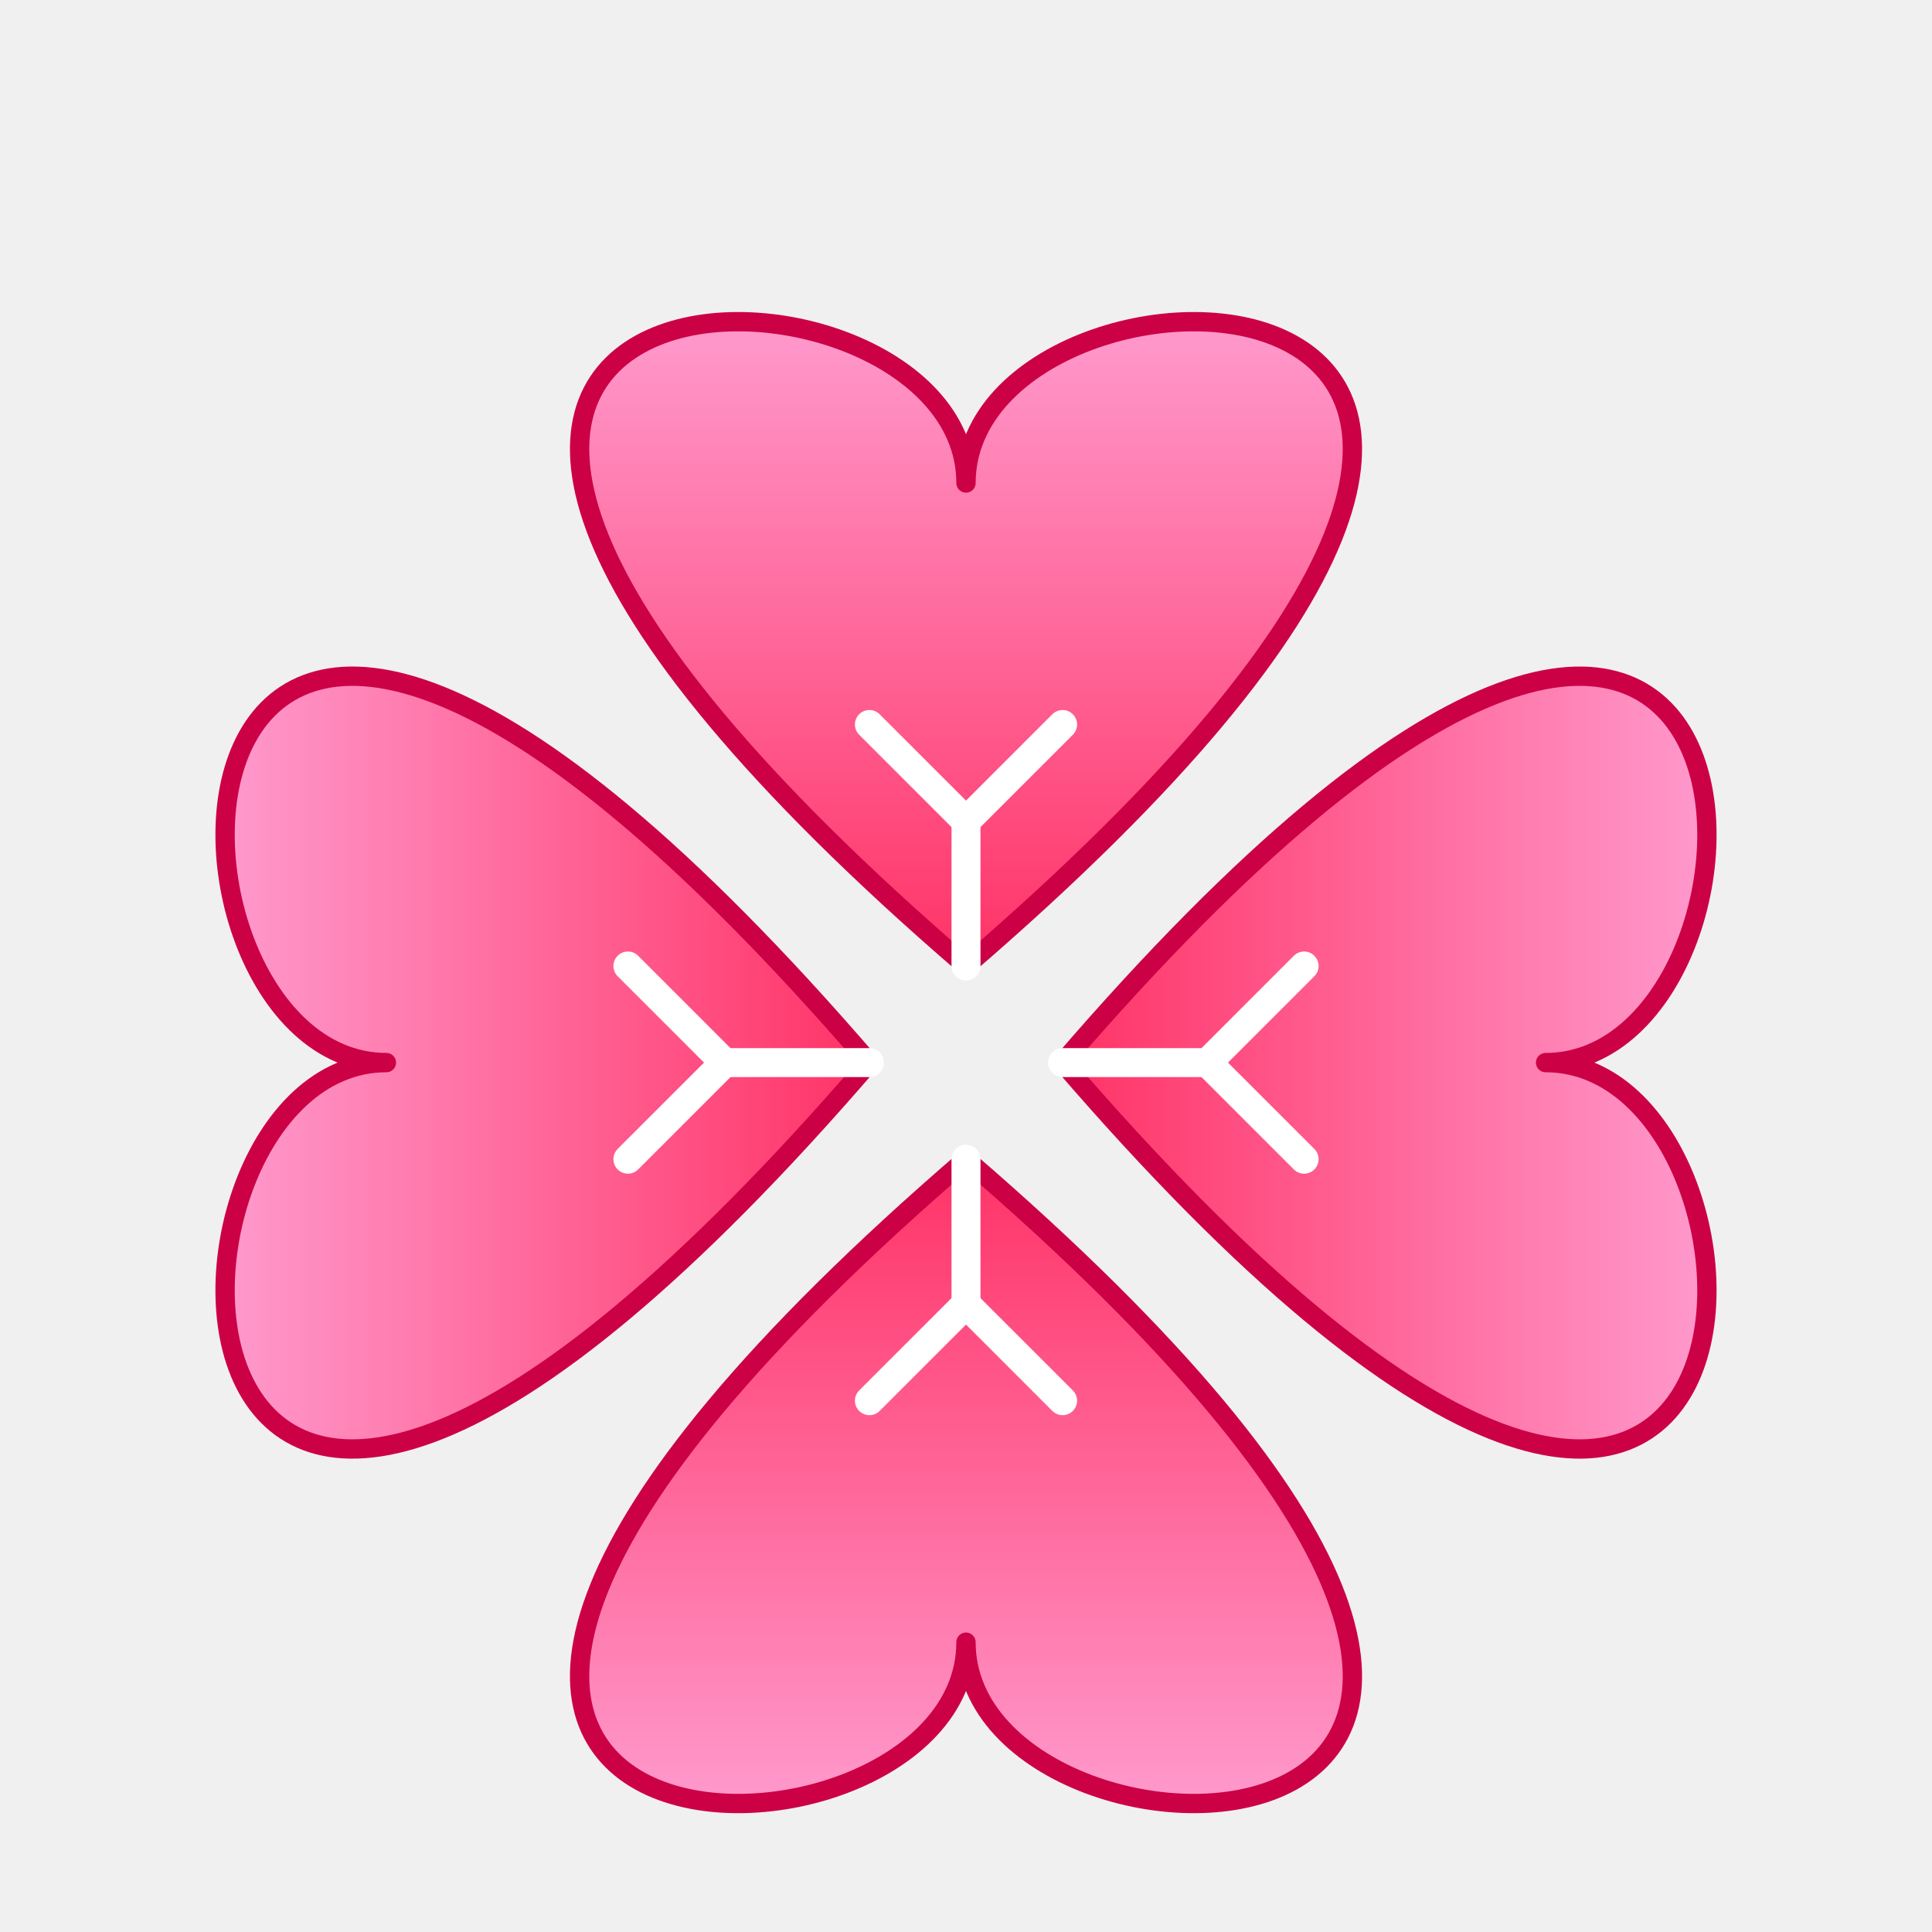
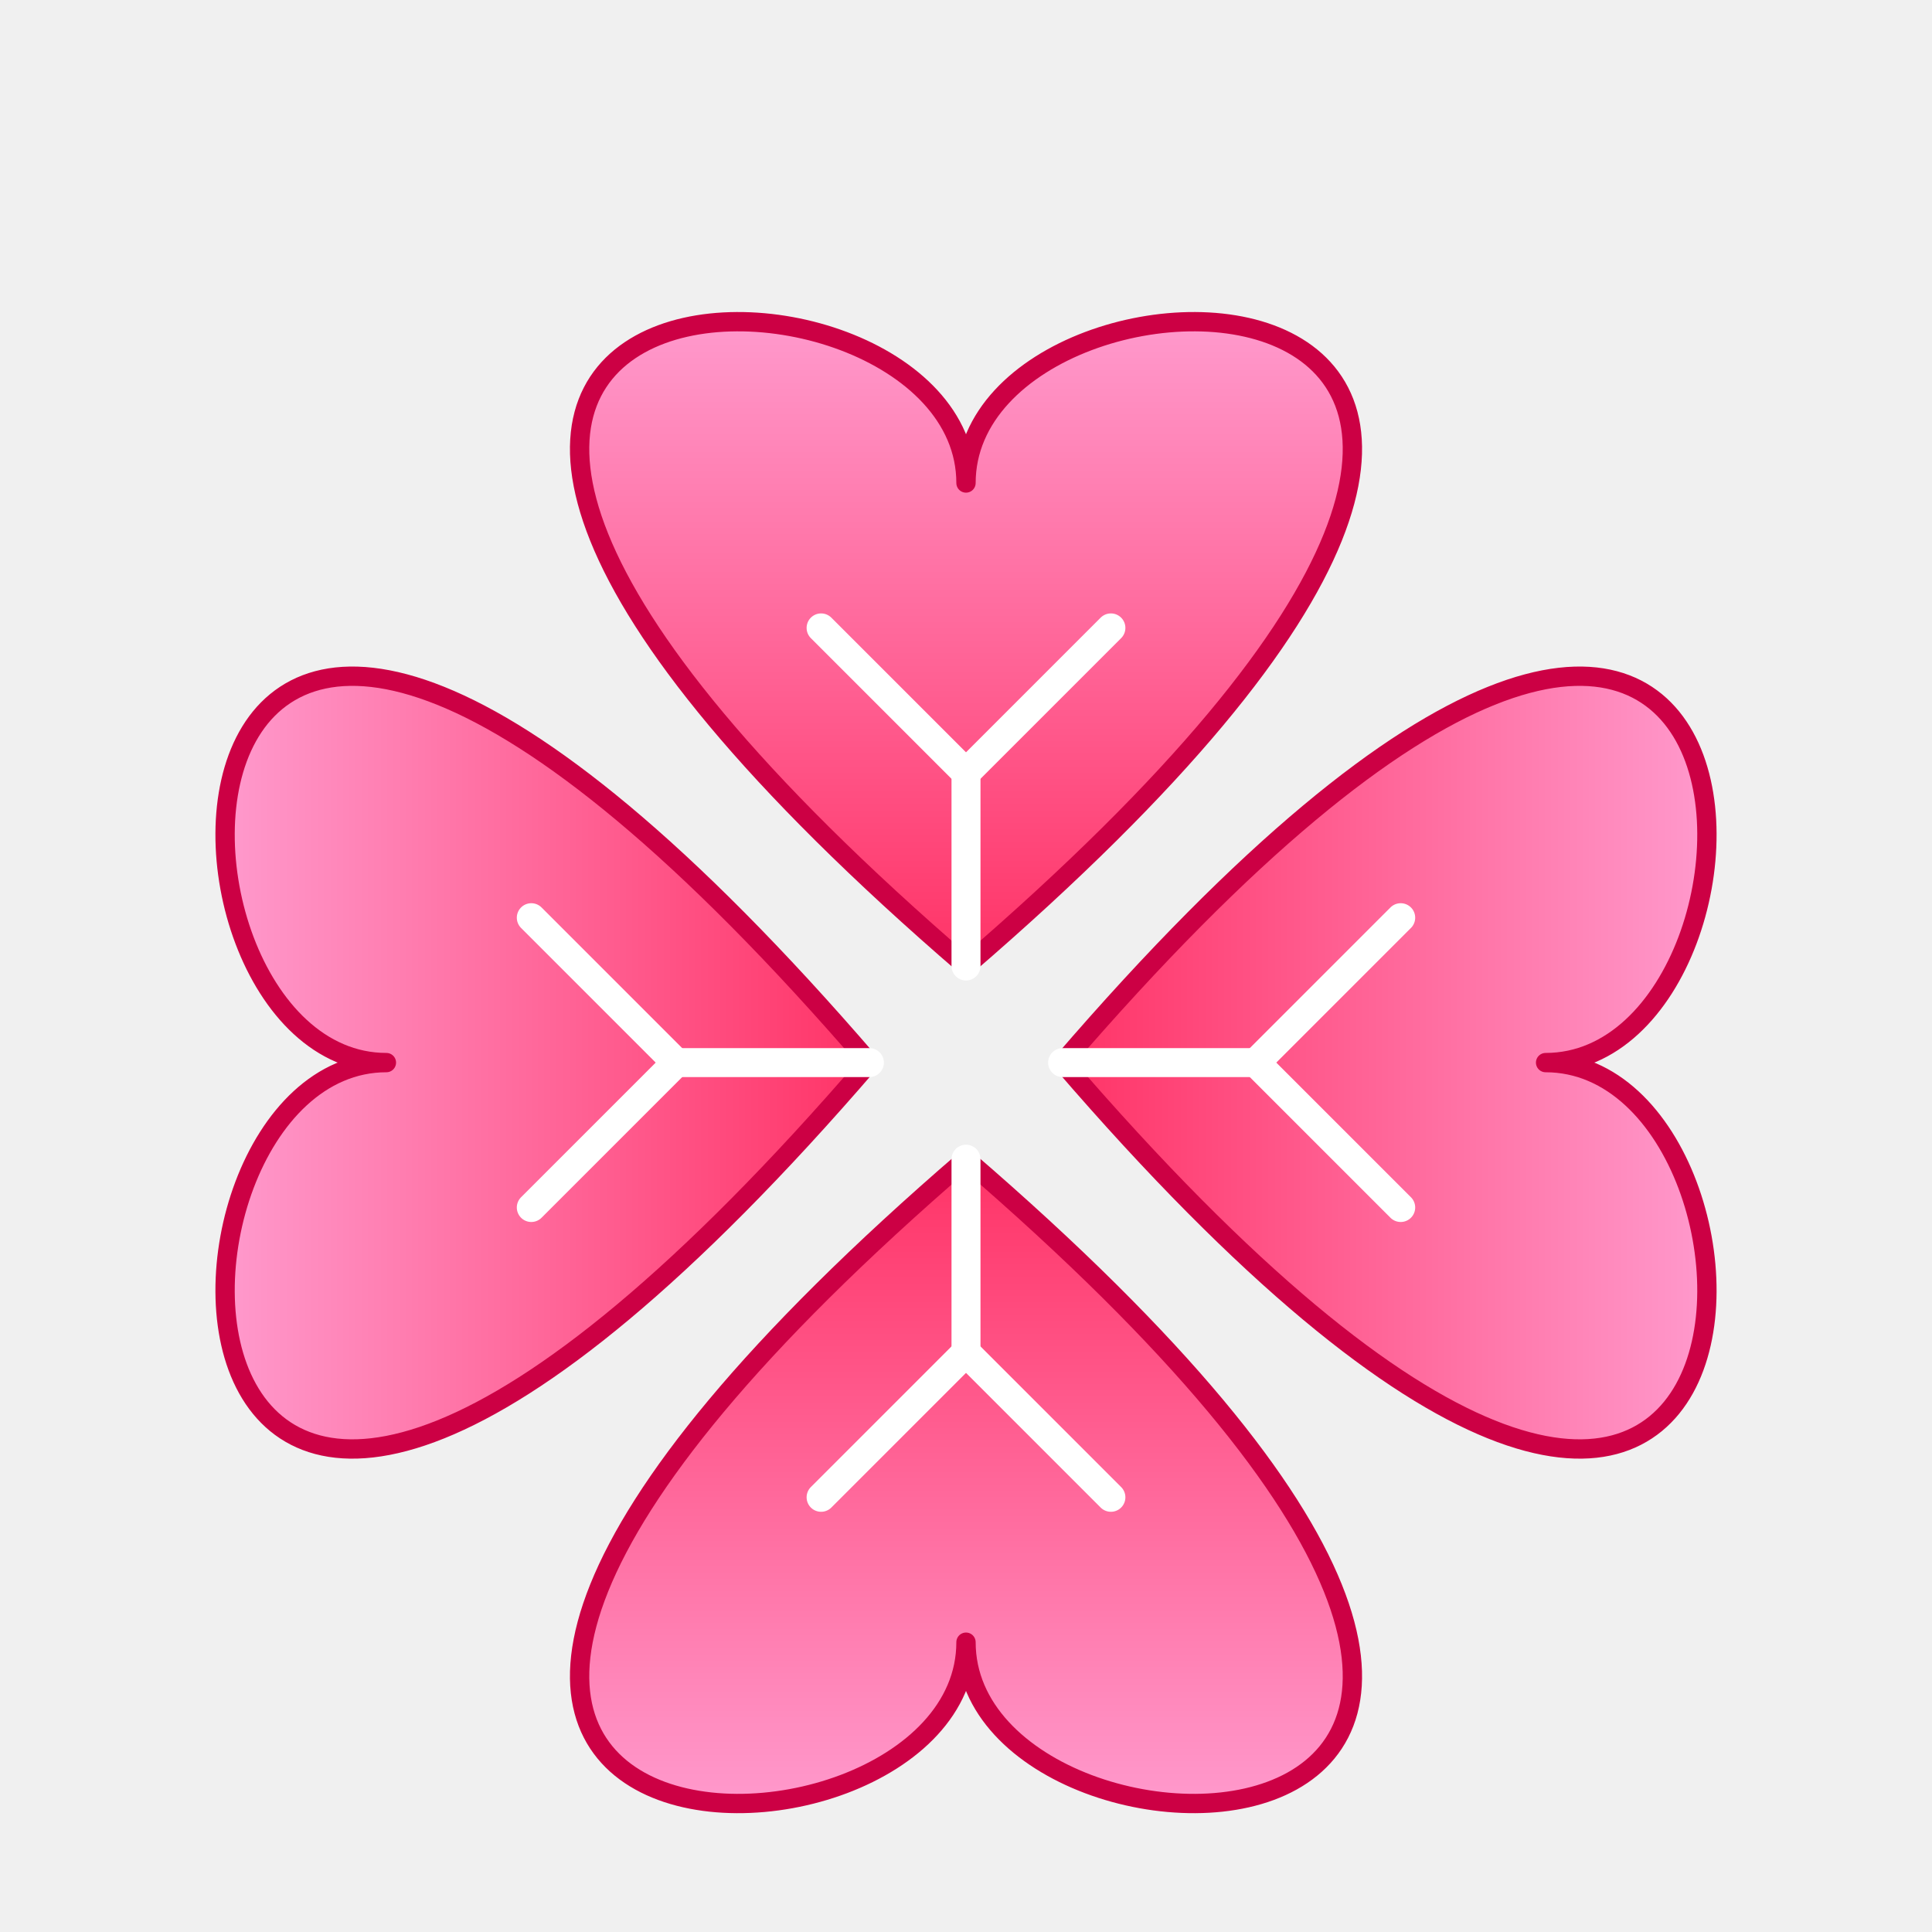
<svg xmlns="http://www.w3.org/2000/svg" viewBox="0 0 400 400" width="400" height="400">
  <defs>
    <linearGradient id="grad" x1="0%" y1="0%" x2="0%" y2="100%">
      <stop offset="0%" stop-color="#FF99CC" />
      <stop offset="100%" stop-color="#FF3366" />
    </linearGradient>
+     <symbol id="leaf">
+       <g>
+         <path d="M200,80                        C200,25 380,25 200,180                        C20,25  200,25 200,80 Z" fill="url(#grad)" stroke="#CC0044" stroke-width="4" stroke-linejoin="round" stroke-linecap="round" />
+         <g stroke="#FFFFFF" stroke-width="6" stroke-linecap="round">
+           <line x1="200" y1="180" x2="200" y2="140" />
+           <line x1="200" y1="140" x2="170" y2="110" />
+           <line x1="200" y1="140" x2="230" y2="110" />
+         </g>
+       </g>
+     </symbol>
  </defs>
-   <symbol id="leaf">
-     <g>
-       <path d="M200,80          C200,25 380,25 200,180          C20,25  200,25 200,80 Z" fill="url(#grad)" stroke="#CC0044" stroke-width="4" stroke-linejoin="round" stroke-linecap="round" />
-       <g stroke="#FFFFFF" stroke-width="6" stroke-linecap="round">
-         <line x1="200" y1="180" x2="200" y2="150" />
-         <line x1="200" y1="150" x2="180" y2="130" />
-         <line x1="200" y1="150" x2="220" y2="130" />
-       </g>
-     </g>
-   </symbol>
-   <use href="#leaf" transform="translate(0,20) rotate(0 200 200)" />
-   <use href="#leaf" transform="translate(0,20) rotate(90 200 200)" />
-   <use href="#leaf" transform="translate(0,20) rotate(180 200 200)" />
-   <use href="#leaf" transform="translate(0,20) rotate(270 200 200)" />
+   <g id="clover">
+     <use href="#leaf" transform="translate(0,20) rotate(0 200 200)" />
+     <use href="#leaf" transform="translate(0,20) rotate(90 200 200)" />
+     <use href="#leaf" transform="translate(0,20) rotate(180 200 200)" />
+     <use href="#leaf" transform="translate(0,20) rotate(270 200 200)" />
+     <animateTransform attributeName="transform" type="rotate" from="0 200 200" to="360 200 200" dur="10s" repeatCount="indefinite" />
+   </g>
</svg>
